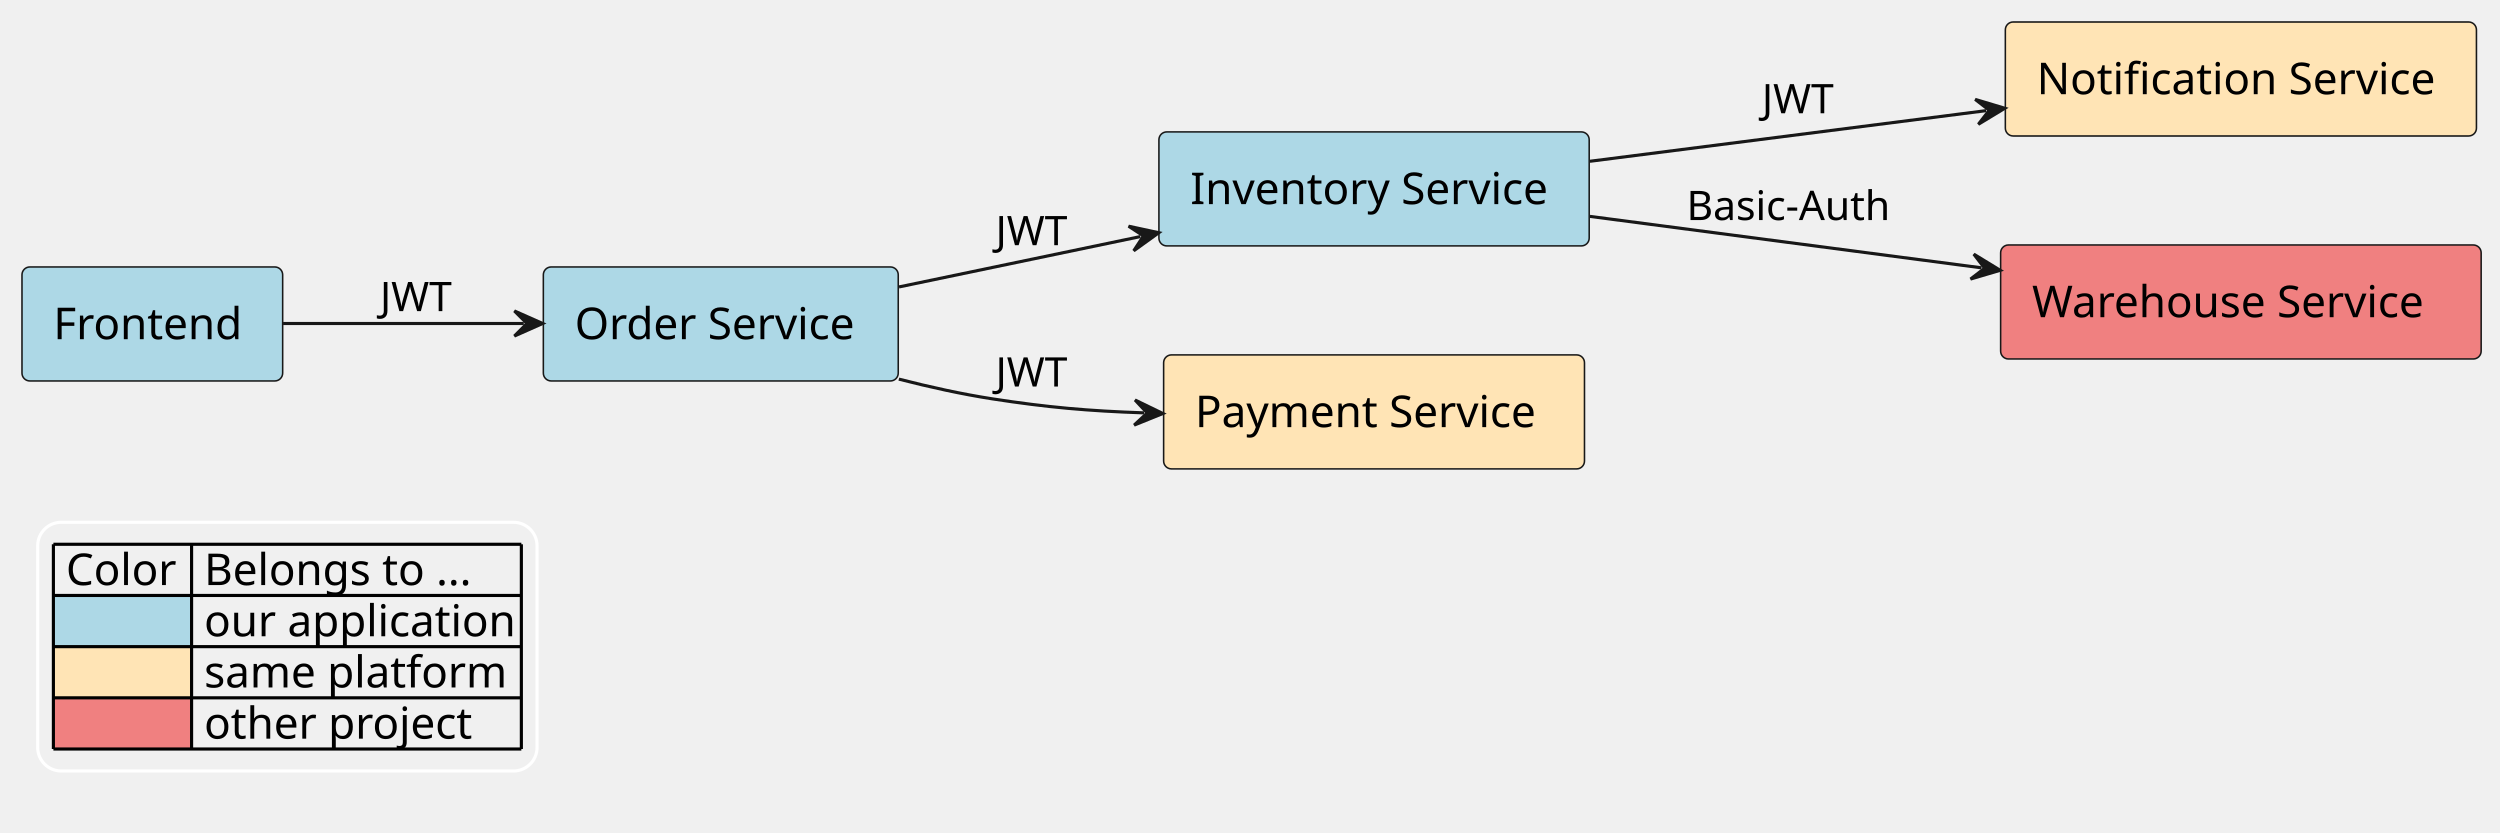
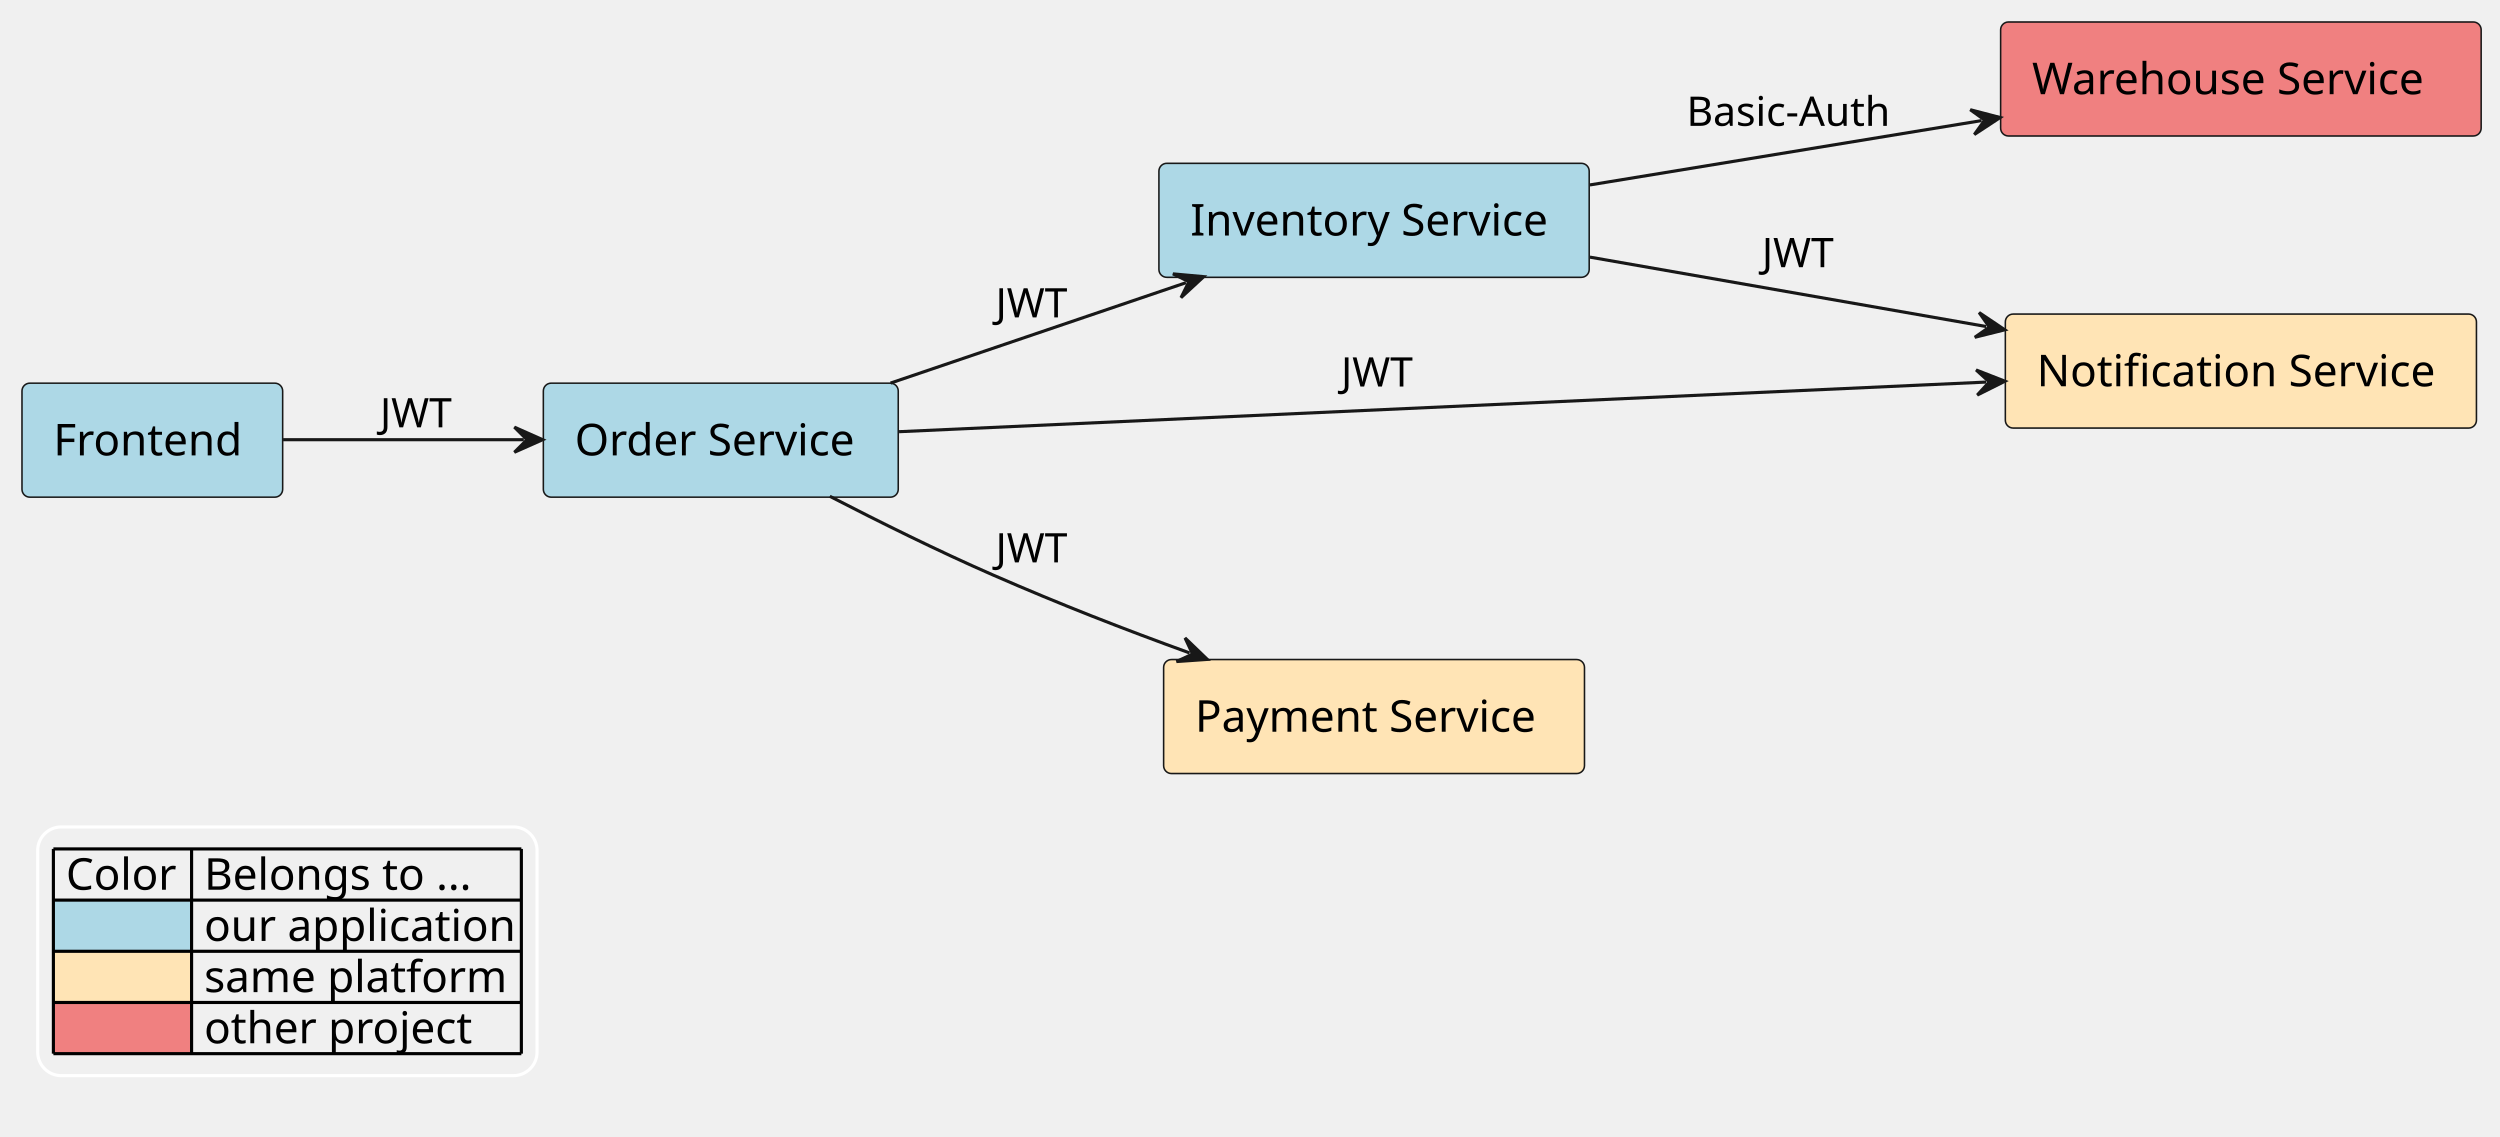
- <svg xmlns="http://www.w3.org/2000/svg" contentStyleType="text/css" height="265px" preserveAspectRatio="none" style="width:796px;height:265px;background:#FFFFFF;" version="1.1" viewBox="0 0 796 265" width="796px" zoomAndPan="magnify">
+ <svg xmlns="http://www.w3.org/2000/svg" contentStyleType="text/css" height="362px" preserveAspectRatio="none" style="width:796px;height:362px;background:#FFFFFF;" version="1.1" viewBox="0 0 796 362" width="796px" zoomAndPan="magnify">
  <defs />
  <g>
    <g id="elem_platform__application__order_service">
-       <rect fill="#ADD8E6" height="36.297" rx="2.5" ry="2.5" style="stroke:#181818;stroke-width:0.5;" width="113" x="173" y="85" />
-       <text fill="#000000" font-family="sans-serif" font-size="14" lengthAdjust="spacing" textLength="93" x="183" y="107.995">Order Service</text>
+       <rect fill="#ADD8E6" height="36.297" rx="2.5" ry="2.5" style="stroke:#181818;stroke-width:0.5;" width="113" x="173" y="122" />
+       <text fill="#000000" font-family="sans-serif" font-size="14" lengthAdjust="spacing" textLength="93" x="183" y="144.995">Order Service</text>
    </g>
    <g id="elem_platform__application__frontend">
-       <rect fill="#ADD8E6" height="36.297" rx="2.5" ry="2.5" style="stroke:#181818;stroke-width:0.5;" width="83" x="7" y="85" />
-       <text fill="#000000" font-family="sans-serif" font-size="14" lengthAdjust="spacing" textLength="63" x="17" y="107.995">Frontend</text>
+       <rect fill="#ADD8E6" height="36.297" rx="2.5" ry="2.5" style="stroke:#181818;stroke-width:0.5;" width="83" x="7" y="122" />
+       <text fill="#000000" font-family="sans-serif" font-size="14" lengthAdjust="spacing" textLength="63" x="17" y="144.995">Frontend</text>
    </g>
    <g id="elem_platform__application__inventory_service">
-       <rect fill="#ADD8E6" height="36.297" rx="2.5" ry="2.5" style="stroke:#181818;stroke-width:0.5;" width="137" x="369" y="42" />
-       <text fill="#000000" font-family="sans-serif" font-size="14" lengthAdjust="spacing" textLength="117" x="379" y="64.995">Inventory Service</text>
+       <rect fill="#ADD8E6" height="36.297" rx="2.5" ry="2.5" style="stroke:#181818;stroke-width:0.5;" width="137" x="369" y="52" />
+       <text fill="#000000" font-family="sans-serif" font-size="14" lengthAdjust="spacing" textLength="117" x="379" y="74.995">Inventory Service</text>
+     </g>
+     <g id="elem_platform__notification_service">
+       <rect fill="#FFE4B5" height="36.297" rx="2.5" ry="2.5" style="stroke:#181818;stroke-width:0.5;" width="150" x="638.5" y="100" />
+       <text fill="#000000" font-family="sans-serif" font-size="14" lengthAdjust="spacing" textLength="130" x="648.5" y="122.995">Notification Service</text>
    </g>
    <g id="elem_platform__payment_service">
-       <rect fill="#FFE4B5" height="36.297" rx="2.5" ry="2.5" style="stroke:#181818;stroke-width:0.5;" width="134" x="370.5" y="113" />
-       <text fill="#000000" font-family="sans-serif" font-size="14" lengthAdjust="spacing" textLength="114" x="380.5" y="135.995">Payment Service</text>
-     </g>
-     <g id="elem_platform__notification_service">
-       <rect fill="#FFE4B5" height="36.297" rx="2.5" ry="2.5" style="stroke:#181818;stroke-width:0.5;" width="150" x="638.5" y="7" />
-       <text fill="#000000" font-family="sans-serif" font-size="14" lengthAdjust="spacing" textLength="130" x="648.5" y="29.995">Notification Service</text>
+       <rect fill="#FFE4B5" height="36.297" rx="2.5" ry="2.5" style="stroke:#181818;stroke-width:0.5;" width="134" x="370.5" y="210" />
+       <text fill="#000000" font-family="sans-serif" font-size="14" lengthAdjust="spacing" textLength="114" x="380.5" y="232.995">Payment Service</text>
    </g>
    <g id="elem_other_project__warehouse_service">
-       <rect fill="#F08080" height="36.297" rx="2.5" ry="2.5" style="stroke:#181818;stroke-width:0.5;" width="153" x="637" y="78" />
-       <text fill="#000000" font-family="sans-serif" font-size="14" lengthAdjust="spacing" textLength="133" x="647" y="100.995">Warehouse Service</text>
+       <rect fill="#F08080" height="36.297" rx="2.5" ry="2.5" style="stroke:#181818;stroke-width:0.5;" width="153" x="637" y="7" />
+       <text fill="#000000" font-family="sans-serif" font-size="14" lengthAdjust="spacing" textLength="133" x="647" y="29.995">Warehouse Service</text>
+     </g>
+     <g id="link_platform__application__order_service_platform__notification_service">
+       <path d="M286.26,137.45 C373.24,133.48 535.296,126.084 632.376,121.653 " fill="none" id="platform__application__order_service-to-platform__notification_service" style="stroke:#181818;stroke-width:1.0;" />
+       <polygon fill="#181818" points="638.37,121.38,629.197,117.794,633.375,121.608,629.562,125.786,638.37,121.38" style="stroke:#181818;stroke-width:1.0;" />
+       <text fill="#000000" font-family="sans-serif" font-size="13" lengthAdjust="spacing" textLength="21" x="427" y="123.067">JWT</text>
    </g>
    <g id="link_platform__application__order_service_platform__application__inventory_service">
-       <path d="M286.25,91.36 C311.75,86.04 336.307,80.916 363.096,75.326 " fill="none" id="platform__application__order_service-to-platform__application__inventory_service" style="stroke:#181818;stroke-width:1.0;" />
-       <polygon fill="#181818" points="368.97,74.1,359.343,72.023,364.075,75.121,360.977,79.854,368.97,74.1" style="stroke:#181818;stroke-width:1.0;" />
-       <text fill="#000000" font-family="sans-serif" font-size="13" lengthAdjust="spacing" textLength="21" x="317" y="78.067">JWT</text>
+       <path d="M283.55,121.97 C314.19,111.56 346.919,100.44 377.589,90.02 " fill="none" id="platform__application__order_service-to-platform__application__inventory_service" style="stroke:#181818;stroke-width:1.0;" />
+       <polygon fill="#181818" points="383.27,88.09,373.462,87.198,378.536,89.698,376.035,94.773,383.27,88.09" style="stroke:#181818;stroke-width:1.0;" />
+       <text fill="#000000" font-family="sans-serif" font-size="13" lengthAdjust="spacing" textLength="21" x="317" y="101.067">JWT</text>
    </g>
    <g id="link_platform__application__order_service_platform__payment_service">
-       <path d="M286.19,120.71 C296.03,123.24 306.25,125.49 316,127 C333.48,129.7 346.553,130.857 364.253,131.457 " fill="none" id="platform__application__order_service-to-platform__payment_service" style="stroke:#181818;stroke-width:1.0;" />
-       <polygon fill="#181818" points="370.25,131.66,361.391,127.357,365.253,131.491,361.12,135.353,370.25,131.66" style="stroke:#181818;stroke-width:1.0;" />
-       <text fill="#000000" font-family="sans-serif" font-size="13" lengthAdjust="spacing" textLength="21" x="317" y="123.067">JWT</text>
+       <path d="M264.21,158.02 C279.79,166.06 298.64,175.42 316,183 C338.1,192.65 357.361,200.121 378.771,207.901 " fill="none" id="platform__application__order_service-to-platform__payment_service" style="stroke:#181818;stroke-width:1.0;" />
+       <polygon fill="#181818" points="384.41,209.95,377.317,203.117,379.711,208.242,374.585,210.636,384.41,209.95" style="stroke:#181818;stroke-width:1.0;" />
+       <text fill="#000000" font-family="sans-serif" font-size="13" lengthAdjust="spacing" textLength="21" x="317" y="179.067">JWT</text>
    </g>
    <g id="link_platform__application__frontend_platform__application__order_service">
-       <path d="M90.12,103 C114.56,103 140.03,103 166.78,103 " fill="none" id="platform__application__frontend-to-platform__application__order_service" style="stroke:#181818;stroke-width:1.0;" />
-       <polygon fill="#181818" points="172.78,103,163.78,99,167.78,103,163.78,107,172.78,103" style="stroke:#181818;stroke-width:1.0;" />
-       <text fill="#000000" font-family="sans-serif" font-size="13" lengthAdjust="spacing" textLength="21" x="121" y="99.067">JWT</text>
+       <path d="M90.12,140 C114.56,140 140.03,140 166.78,140 " fill="none" id="platform__application__frontend-to-platform__application__order_service" style="stroke:#181818;stroke-width:1.0;" />
+       <polygon fill="#181818" points="172.78,140,163.78,136,167.78,140,163.78,144,172.78,140" style="stroke:#181818;stroke-width:1.0;" />
+       <text fill="#000000" font-family="sans-serif" font-size="13" lengthAdjust="spacing" textLength="21" x="121" y="136.067">JWT</text>
    </g>
    <g id="link_platform__application__inventory_service_platform__notification_service">
-       <path d="M506.23,51.35 C546.32,46.23 591.208,40.49 632.378,35.23 " fill="none" id="platform__application__inventory_service-to-platform__notification_service" style="stroke:#181818;stroke-width:1.0;" />
-       <polygon fill="#181818" points="638.33,34.47,628.896,31.643,633.37,35.104,629.909,39.578,638.33,34.47" style="stroke:#181818;stroke-width:1.0;" />
-       <text fill="#000000" font-family="sans-serif" font-size="13" lengthAdjust="spacing" textLength="21" x="561" y="36.067">JWT</text>
+       <path d="M506.23,81.87 C546.32,88.89 591.25,96.754 632.42,103.974 " fill="none" id="platform__application__inventory_service-to-platform__notification_service" style="stroke:#181818;stroke-width:1.0;" />
+       <polygon fill="#181818" points="638.33,105.01,630.156,99.516,633.405,104.146,628.774,107.395,638.33,105.01" style="stroke:#181818;stroke-width:1.0;" />
+       <text fill="#000000" font-family="sans-serif" font-size="13" lengthAdjust="spacing" textLength="21" x="561" y="85.067">JWT</text>
    </g>
    <g id="link_platform__application__inventory_service_other_project__warehouse_service">
-       <path d="M506.23,68.9 C545.85,74.1 590.011,79.909 630.911,85.279 " fill="none" id="platform__application__inventory_service-to-other_project__warehouse_service" style="stroke:#181818;stroke-width:1.0;" />
-       <polygon fill="#181818" points="636.86,86.06,628.457,80.922,631.903,85.409,627.416,88.854,636.86,86.06" style="stroke:#181818;stroke-width:1.0;" />
-       <text fill="#000000" font-family="sans-serif" font-size="13" lengthAdjust="spacing" textLength="69" x="537" y="70.067">Basic-Auth</text>
+       <path d="M506.23,58.88 C545.85,52.37 590.039,45.113 630.939,38.393 " fill="none" id="platform__application__inventory_service-to-other_project__warehouse_service" style="stroke:#181818;stroke-width:1.0;" />
+       <polygon fill="#181818" points="636.86,37.42,627.331,34.932,631.926,38.231,628.628,42.826,636.86,37.42" style="stroke:#181818;stroke-width:1.0;" />
+       <text fill="#000000" font-family="sans-serif" font-size="13" lengthAdjust="spacing" textLength="69" x="537" y="40.067">Basic-Auth</text>
    </g>
-     <rect fill="none" height="79.188" id="_legend" rx="7.5" ry="7.5" style="stroke:#FFFFFF;stroke-width:1.0;" width="159" x="12" y="166.297" />
-     <text fill="#000000" font-family="sans-serif" font-size="14" lengthAdjust="spacing" textLength="36" x="21" y="186.292">Color</text>
-     <text fill="#000000" font-family="sans-serif" font-size="14" lengthAdjust="spacing" textLength="91" x="65" y="186.292">Belongs to ...</text>
-     <rect fill="#ADD8E6" height="16.297" style="stroke:none;stroke-width:1.0;" width="44" x="17" y="189.594" />
-     <text fill="#000000" font-family="sans-serif" font-size="14" lengthAdjust="spacing" textLength="4" x="17" y="202.589"> </text>
-     <text fill="#000000" font-family="sans-serif" font-size="14" lengthAdjust="spacing" textLength="101" x="65" y="202.589">our application</text>
-     <rect fill="#FFE4B5" height="16.297" style="stroke:none;stroke-width:1.0;" width="44" x="17" y="205.891" />
-     <text fill="#000000" font-family="sans-serif" font-size="14" lengthAdjust="spacing" textLength="4" x="17" y="218.886"> </text>
-     <text fill="#000000" font-family="sans-serif" font-size="14" lengthAdjust="spacing" textLength="98" x="65" y="218.886">same platform</text>
-     <rect fill="#F08080" height="16.297" style="stroke:none;stroke-width:1.0;" width="44" x="17" y="222.188" />
-     <text fill="#000000" font-family="sans-serif" font-size="14" lengthAdjust="spacing" textLength="4" x="17" y="235.183"> </text>
-     <text fill="#000000" font-family="sans-serif" font-size="14" lengthAdjust="spacing" textLength="89" x="65" y="235.183">other project</text>
-     <line style="stroke:#000000;stroke-width:1.0;" x1="17" x2="166" y1="173.297" y2="173.297" />
-     <line style="stroke:#000000;stroke-width:1.0;" x1="17" x2="166" y1="189.594" y2="189.594" />
-     <line style="stroke:#000000;stroke-width:1.0;" x1="17" x2="166" y1="205.891" y2="205.891" />
-     <line style="stroke:#000000;stroke-width:1.0;" x1="17" x2="166" y1="222.188" y2="222.188" />
-     <line style="stroke:#000000;stroke-width:1.0;" x1="17" x2="166" y1="238.484" y2="238.484" />
-     <line style="stroke:#000000;stroke-width:1.0;" x1="17" x2="17" y1="173.297" y2="238.484" />
-     <line style="stroke:#000000;stroke-width:1.0;" x1="61" x2="61" y1="173.297" y2="238.484" />
-     <line style="stroke:#000000;stroke-width:1.0;" x1="166" x2="166" y1="173.297" y2="238.484" />
+     <rect fill="none" height="79.188" id="_legend" rx="7.5" ry="7.5" style="stroke:#FFFFFF;stroke-width:1.0;" width="159" x="12" y="263.297" />
+     <text fill="#000000" font-family="sans-serif" font-size="14" lengthAdjust="spacing" textLength="36" x="21" y="283.292">Color</text>
+     <text fill="#000000" font-family="sans-serif" font-size="14" lengthAdjust="spacing" textLength="91" x="65" y="283.292">Belongs to ...</text>
+     <rect fill="#ADD8E6" height="16.297" style="stroke:none;stroke-width:1.0;" width="44" x="17" y="286.594" />
+     <text fill="#000000" font-family="sans-serif" font-size="14" lengthAdjust="spacing" textLength="4" x="17" y="299.589"> </text>
+     <text fill="#000000" font-family="sans-serif" font-size="14" lengthAdjust="spacing" textLength="101" x="65" y="299.589">our application</text>
+     <rect fill="#FFE4B5" height="16.297" style="stroke:none;stroke-width:1.0;" width="44" x="17" y="302.891" />
+     <text fill="#000000" font-family="sans-serif" font-size="14" lengthAdjust="spacing" textLength="4" x="17" y="315.886"> </text>
+     <text fill="#000000" font-family="sans-serif" font-size="14" lengthAdjust="spacing" textLength="98" x="65" y="315.886">same platform</text>
+     <rect fill="#F08080" height="16.297" style="stroke:none;stroke-width:1.0;" width="44" x="17" y="319.188" />
+     <text fill="#000000" font-family="sans-serif" font-size="14" lengthAdjust="spacing" textLength="4" x="17" y="332.183"> </text>
+     <text fill="#000000" font-family="sans-serif" font-size="14" lengthAdjust="spacing" textLength="89" x="65" y="332.183">other project</text>
+     <line style="stroke:#000000;stroke-width:1.0;" x1="17" x2="166" y1="270.297" y2="270.297" />
+     <line style="stroke:#000000;stroke-width:1.0;" x1="17" x2="166" y1="286.594" y2="286.594" />
+     <line style="stroke:#000000;stroke-width:1.0;" x1="17" x2="166" y1="302.891" y2="302.891" />
+     <line style="stroke:#000000;stroke-width:1.0;" x1="17" x2="166" y1="319.188" y2="319.188" />
+     <line style="stroke:#000000;stroke-width:1.0;" x1="17" x2="166" y1="335.484" y2="335.484" />
+     <line style="stroke:#000000;stroke-width:1.0;" x1="17" x2="17" y1="270.297" y2="335.484" />
+     <line style="stroke:#000000;stroke-width:1.0;" x1="61" x2="61" y1="270.297" y2="335.484" />
+     <line style="stroke:#000000;stroke-width:1.0;" x1="166" x2="166" y1="270.297" y2="335.484" />
  </g>
</svg>
